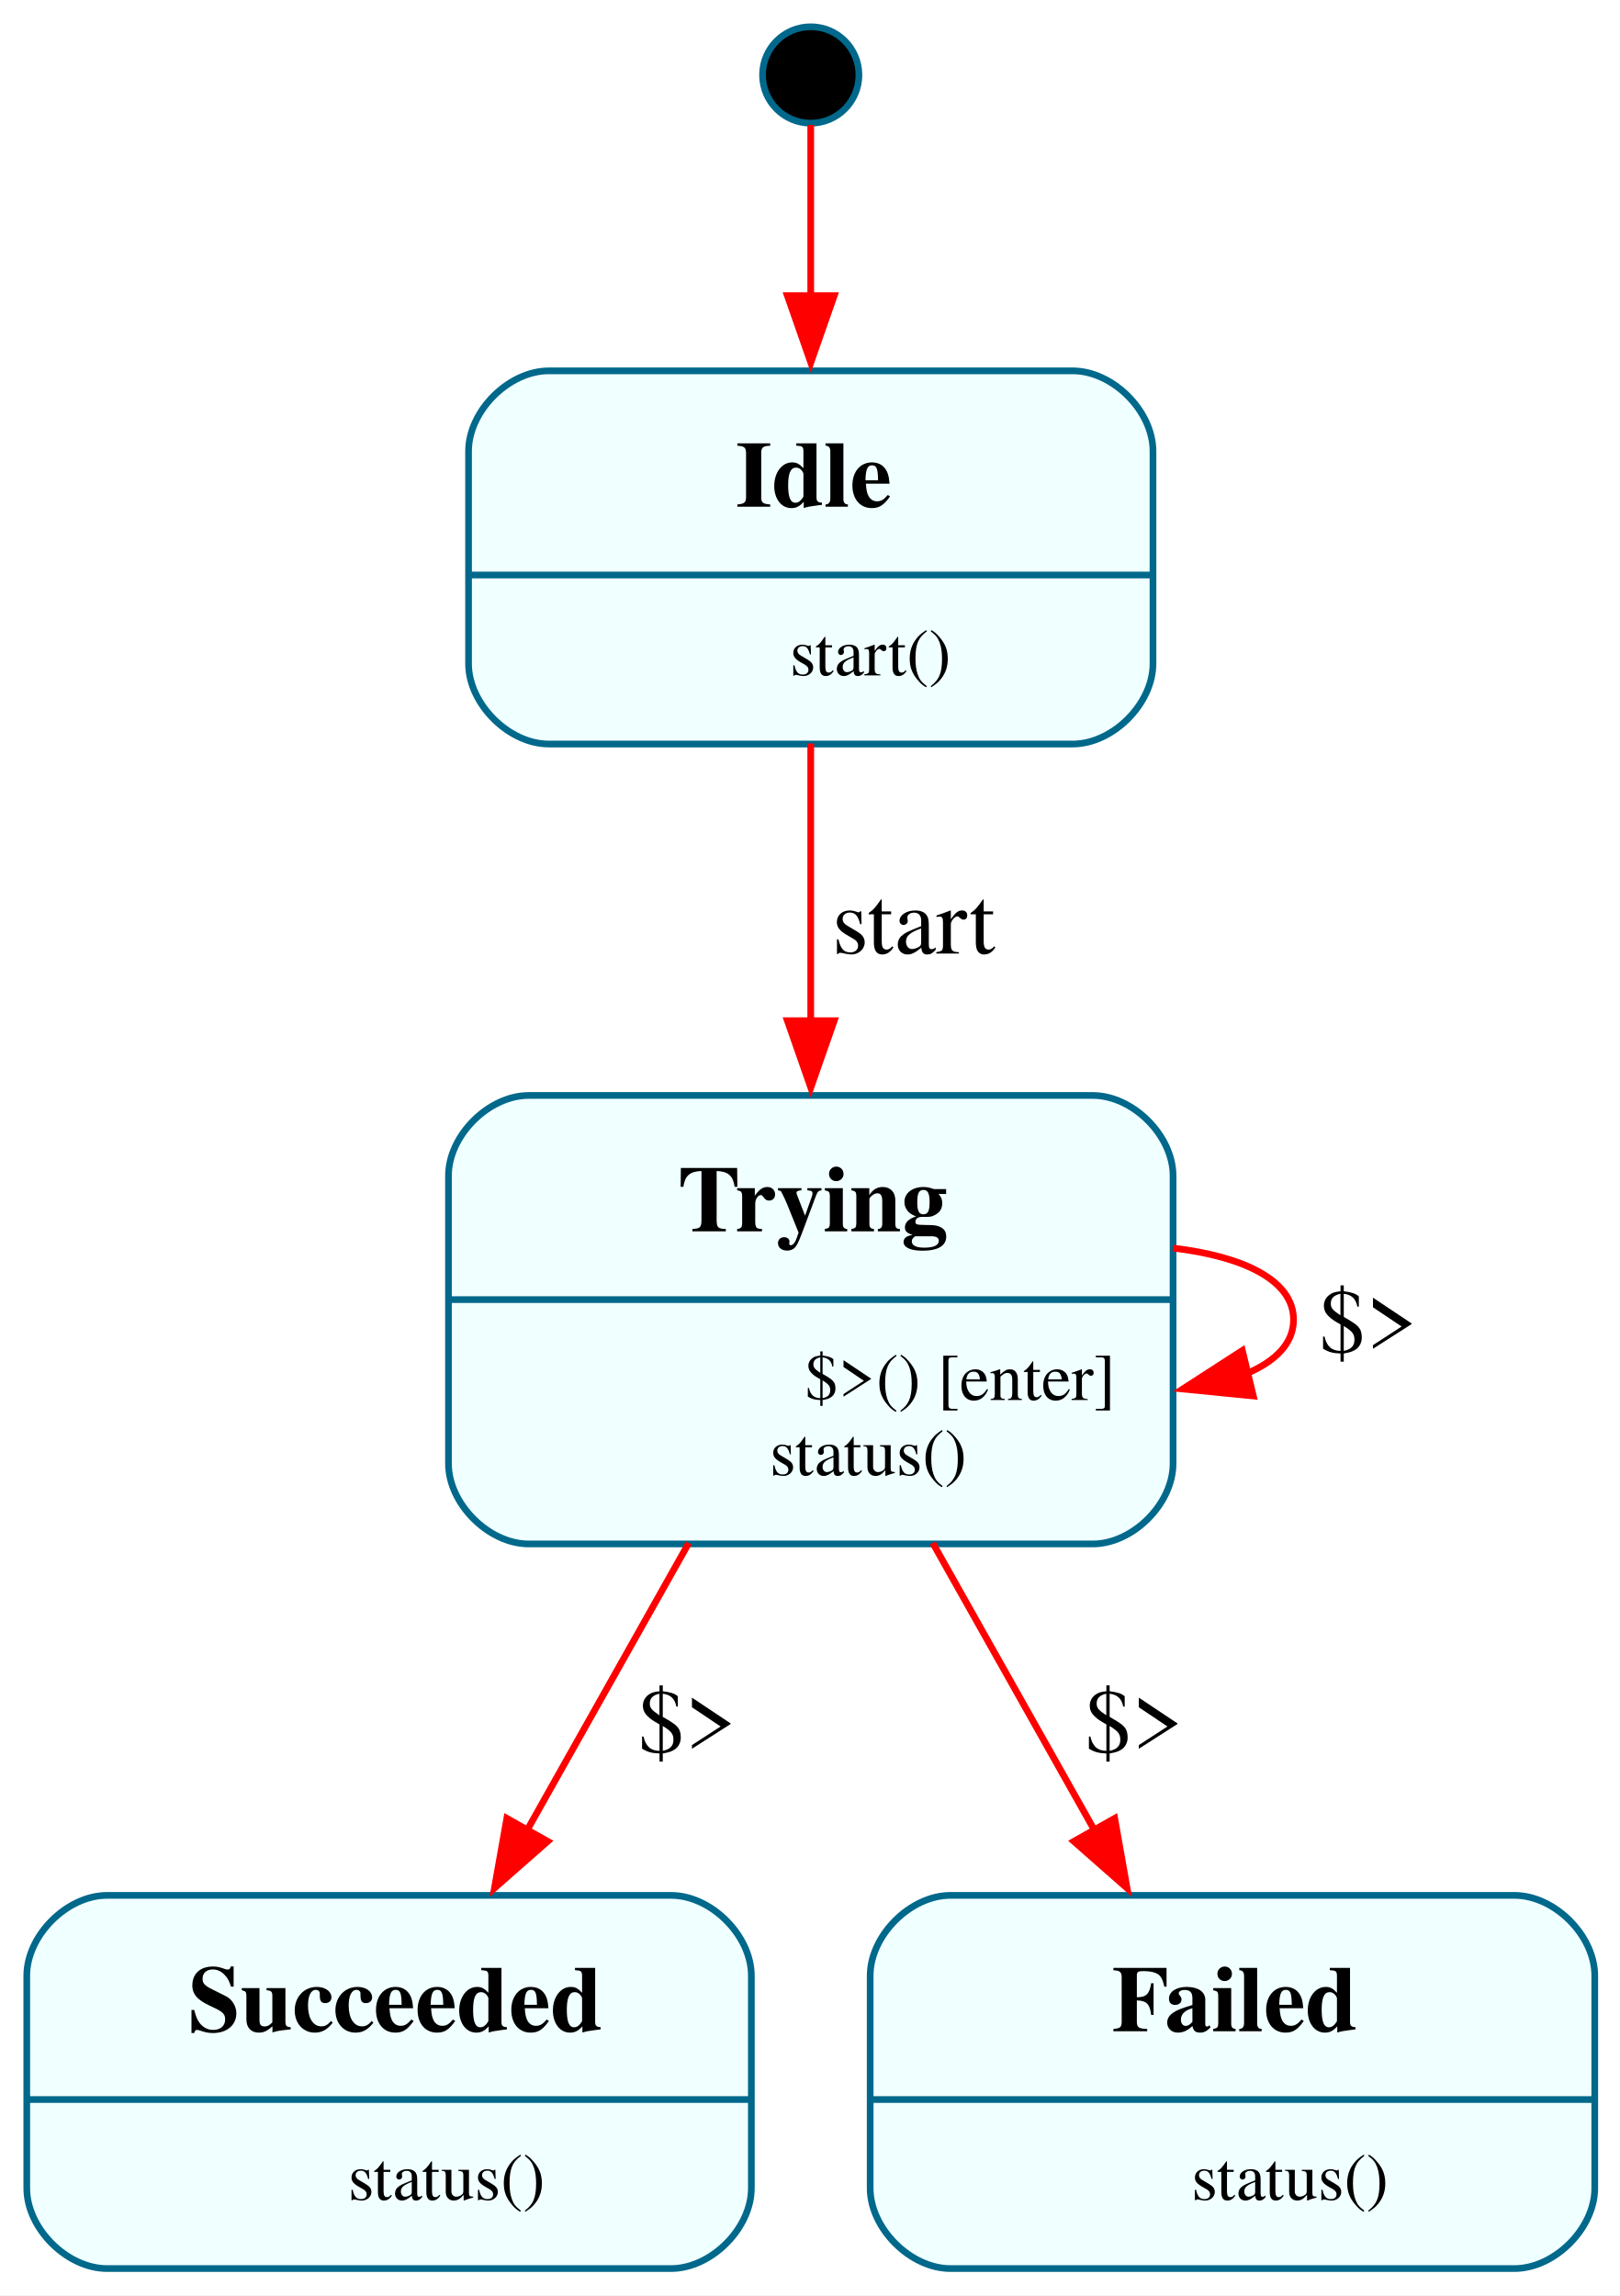
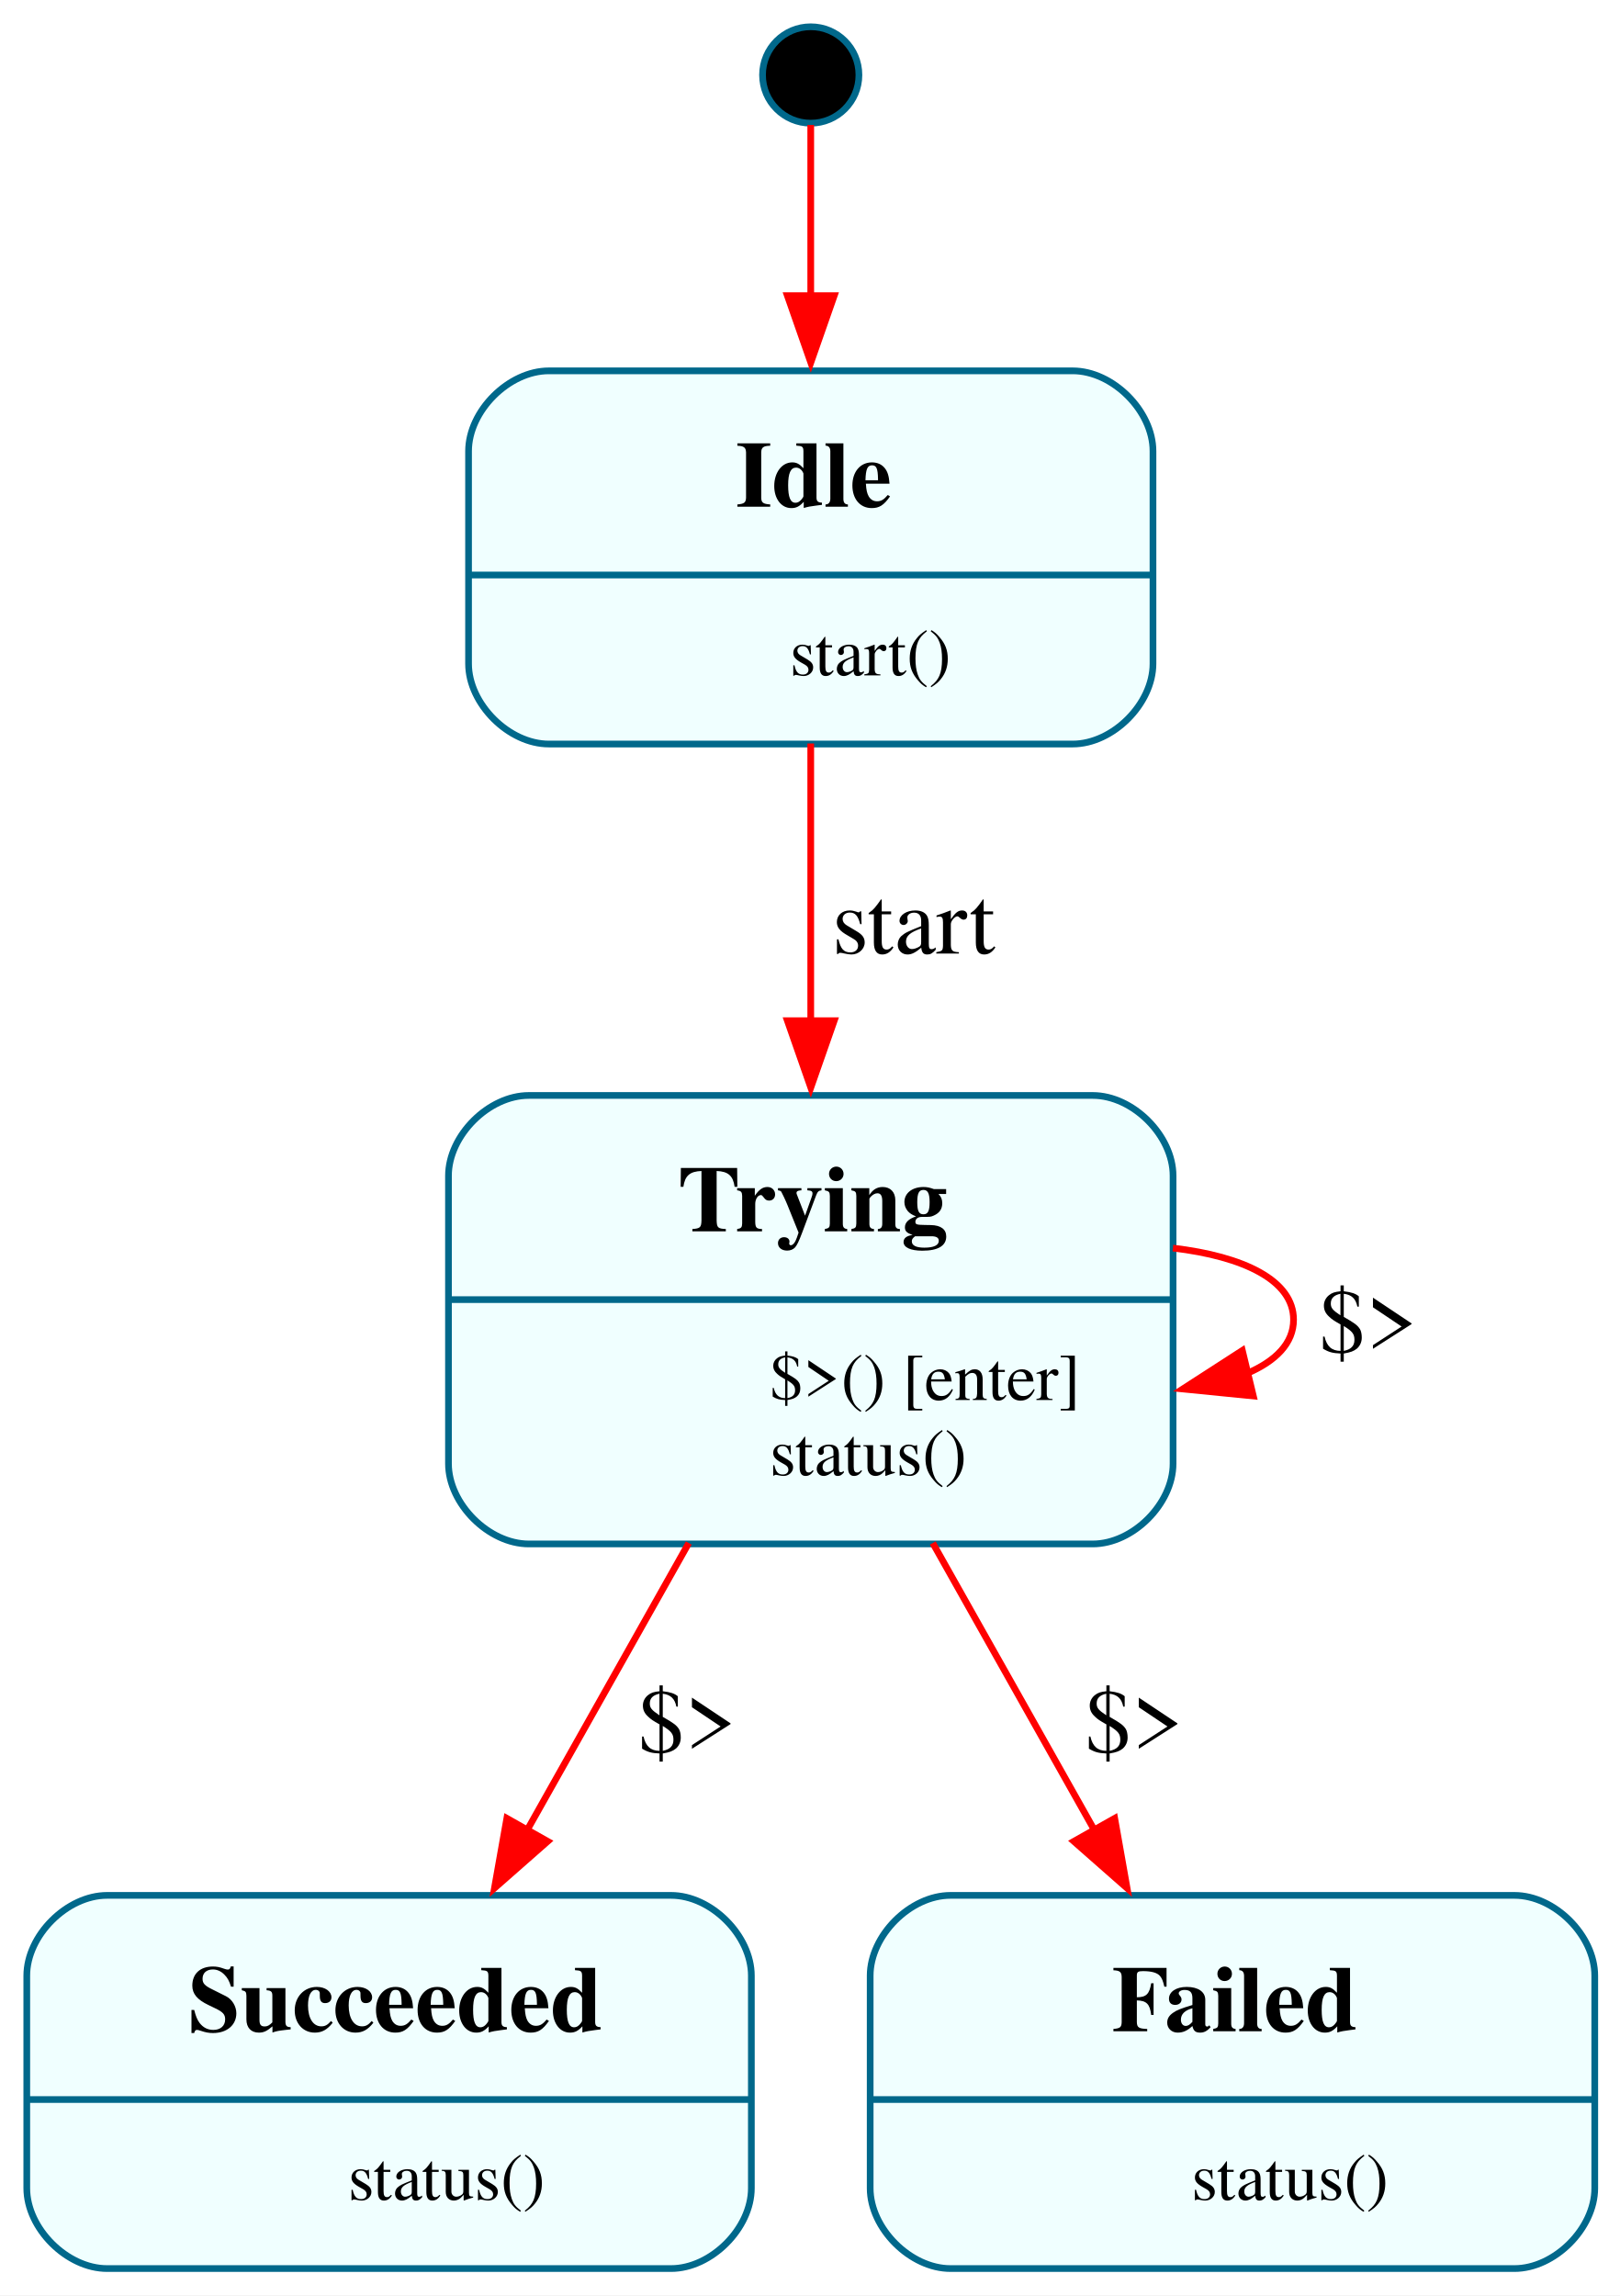
<svg xmlns="http://www.w3.org/2000/svg" width="242pt" height="343pt" viewBox="0.00 0.00 242.00 343.00">
  <g id="graph0" class="graph" transform="scale(1 1) rotate(0) translate(4 338.9)">
    <polygon fill="white" stroke="none" points="-4,4 -4,-338.9 238.25,-338.9 238.25,4 -4,4" />
    <g id="node1" class="node">
      <ellipse fill="black" stroke="#00688b" cx="117.12" cy="-327.7" rx="7.2" ry="7.2" />
    </g>
    <g id="node2" class="node">
      <path fill="azure" stroke="none" d="M156.25,-283.5C156.25,-283.5 78,-283.5 78,-283.5 72,-283.5 66,-277.5 66,-271.5 66,-271.5 66,-239.75 66,-239.75 66,-233.75 72,-227.75 78,-227.75 78,-227.75 156.25,-227.75 156.25,-227.75 162.25,-227.75 168.25,-233.75 168.25,-239.75 168.25,-239.75 168.25,-271.5 168.25,-271.5 168.25,-277.5 162.25,-283.5 156.25,-283.5" />
      <text xml:space="preserve" text-anchor="start" x="105.88" y="-263.2" font-family="Times,serif" font-weight="bold" font-size="14.00">Idle</text>
      <text xml:space="preserve" text-anchor="start" x="74" y="-238" font-family="Times,serif" font-size="10.00">                start()            </text>
      <polygon fill="#00688b" stroke="#00688b" points="66,-253 66,-253 168.25,-253 168.25,-253 66,-253" />
      <path fill="none" stroke="#00688b" d="M78,-227.75C78,-227.75 156.25,-227.75 156.25,-227.75 162.25,-227.75 168.25,-233.75 168.25,-239.75 168.25,-239.75 168.25,-271.5 168.25,-271.5 168.25,-277.5 162.25,-283.5 156.25,-283.5 156.25,-283.5 78,-283.5 78,-283.5 72,-283.5 66,-277.5 66,-271.5 66,-271.5 66,-239.75 66,-239.75 66,-233.75 72,-227.75 78,-227.75" />
    </g>
    <g id="edge1" class="edge">
      <path fill="none" stroke="red" d="M117.12,-320.23C117.12,-314.13 117.12,-304.44 117.12,-294.45" />
      <polygon fill="red" stroke="red" points="120.63,-294.73 117.13,-284.73 113.63,-294.73 120.63,-294.73" />
    </g>
    <g id="node3" class="node">
      <path fill="azure" stroke="none" d="M159.25,-175.25C159.25,-175.25 75,-175.25 75,-175.25 69,-175.25 63,-169.25 63,-163.25 63,-163.25 63,-120.25 63,-120.25 63,-114.25 69,-108.25 75,-108.25 75,-108.25 159.25,-108.25 159.25,-108.25 165.25,-108.25 171.25,-114.25 171.25,-120.25 171.25,-120.25 171.25,-163.25 171.25,-163.25 171.25,-169.25 165.25,-175.25 159.25,-175.25" />
      <text xml:space="preserve" text-anchor="start" x="97.25" y="-154.95" font-family="Times,serif" font-weight="bold" font-size="14.00">Trying</text>
-       <text xml:space="preserve" text-anchor="start" x="76.25" y="-129.75" font-family="Times,serif" font-size="10.00">                $&gt;() [enter]</text>
+       <text xml:space="preserve" text-anchor="start" x="71" y="-129.75" font-family="Times,serif" font-size="10.00">                $&gt;() [enter]</text>
      <text xml:space="preserve" text-anchor="start" x="71" y="-118.5" font-family="Times,serif" font-size="10.00">                status()            </text>
      <polygon fill="#00688b" stroke="#00688b" points="63,-144.75 63,-144.75 171.25,-144.75 171.25,-144.75 63,-144.75" />
      <path fill="none" stroke="#00688b" d="M75,-108.25C75,-108.25 159.25,-108.25 159.25,-108.25 165.25,-108.25 171.25,-114.25 171.25,-120.25 171.25,-120.25 171.25,-163.25 171.25,-163.25 171.25,-169.25 165.25,-175.25 159.25,-175.25 159.25,-175.25 75,-175.25 75,-175.25 69,-175.25 63,-169.25 63,-163.25 63,-163.25 63,-120.25 63,-120.25 63,-114.25 69,-108.25 75,-108.25" />
    </g>
    <g id="edge2" class="edge">
      <path fill="none" stroke="red" d="M117.12,-227.83C117.12,-215.4 117.12,-200.32 117.12,-186.32" />
      <polygon fill="red" stroke="red" points="120.63,-186.42 117.13,-176.42 113.63,-186.42 120.63,-186.42" />
      <text xml:space="preserve" text-anchor="middle" x="132.5" y="-196.45" font-family="Times,serif" font-size="14.00"> start </text>
    </g>
    <g id="edge5" class="edge">
      <path fill="none" stroke="red" d="M171.23,-152.45C181.77,-151.21 189.25,-147.64 189.25,-141.75 189.25,-138.25 186.61,-135.57 182.26,-133.71" />
      <polygon fill="red" stroke="red" points="183.24,-130.35 172.7,-131.4 181.6,-137.15 183.24,-130.35" />
      <text xml:space="preserve" text-anchor="middle" x="200.5" y="-136.7" font-family="Times,serif" font-size="14.00"> $&gt; </text>
    </g>
    <g id="node4" class="node">
      <path fill="azure" stroke="none" d="M96.25,-55.75C96.25,-55.75 12,-55.75 12,-55.75 6,-55.75 0,-49.75 0,-43.75 0,-43.75 0,-12 0,-12 0,-6 6,0 12,0 12,0 96.25,0 96.25,0 102.25,0 108.25,-6 108.25,-12 108.25,-12 108.25,-43.75 108.25,-43.75 108.25,-49.75 102.25,-55.75 96.25,-55.75" />
      <text xml:space="preserve" text-anchor="start" x="24.12" y="-35.45" font-family="Times,serif" font-weight="bold" font-size="14.00">Succeeded</text>
      <text xml:space="preserve" text-anchor="start" x="8" y="-10.25" font-family="Times,serif" font-size="10.00">                status()            </text>
      <polygon fill="#00688b" stroke="#00688b" points="0,-25.25 0,-25.25 108.25,-25.25 108.25,-25.25 0,-25.25" />
      <path fill="none" stroke="#00688b" d="M12,0C12,0 96.25,0 96.25,0 102.25,0 108.25,-6 108.25,-12 108.25,-12 108.25,-43.75 108.25,-43.75 108.25,-49.75 102.25,-55.75 96.25,-55.75 96.25,-55.75 12,-55.75 12,-55.75 6,-55.75 0,-49.75 0,-43.75 0,-43.75 0,-12 0,-12 0,-6 6,0 12,0" />
    </g>
    <g id="edge3" class="edge">
      <path fill="none" stroke="red" d="M98.9,-108.39C91.3,-94.89 82.43,-79.14 74.61,-65.24" />
      <polygon fill="red" stroke="red" points="77.82,-63.82 69.87,-56.83 71.72,-67.26 77.82,-63.82" />
      <text xml:space="preserve" text-anchor="middle" x="98.76" y="-76.95" font-family="Times,serif" font-size="14.00"> $&gt; </text>
    </g>
    <g id="node5" class="node">
      <path fill="azure" stroke="none" d="M222.25,-55.75C222.25,-55.75 138,-55.75 138,-55.75 132,-55.75 126,-49.75 126,-43.75 126,-43.75 126,-12 126,-12 126,-6 132,0 138,0 138,0 222.25,0 222.25,0 228.25,0 234.25,-6 234.25,-12 234.25,-12 234.25,-43.75 234.25,-43.75 234.25,-49.75 228.25,-55.75 222.25,-55.75" />
      <text xml:space="preserve" text-anchor="start" x="162.12" y="-35.45" font-family="Times,serif" font-weight="bold" font-size="14.00">Failed</text>
      <text xml:space="preserve" text-anchor="start" x="134" y="-10.25" font-family="Times,serif" font-size="10.00">                status()            </text>
      <polygon fill="#00688b" stroke="#00688b" points="126,-25.25 126,-25.25 234.25,-25.25 234.25,-25.25 126,-25.25" />
      <path fill="none" stroke="#00688b" d="M138,0C138,0 222.25,0 222.25,0 228.25,0 234.25,-6 234.25,-12 234.25,-12 234.25,-43.75 234.25,-43.75 234.25,-49.75 228.25,-55.75 222.25,-55.75 222.25,-55.75 138,-55.75 138,-55.75 132,-55.75 126,-49.75 126,-43.75 126,-43.75 126,-12 126,-12 126,-6 132,0 138,0" />
    </g>
    <g id="edge4" class="edge">
      <path fill="none" stroke="red" d="M135.35,-108.39C142.95,-94.89 151.82,-79.14 159.64,-65.24" />
      <polygon fill="red" stroke="red" points="162.53,-67.26 164.38,-56.83 156.43,-63.82 162.53,-67.26" />
      <text xml:space="preserve" text-anchor="middle" x="165.52" y="-76.95" font-family="Times,serif" font-size="14.00"> $&gt; </text>
    </g>
  </g>
</svg>
